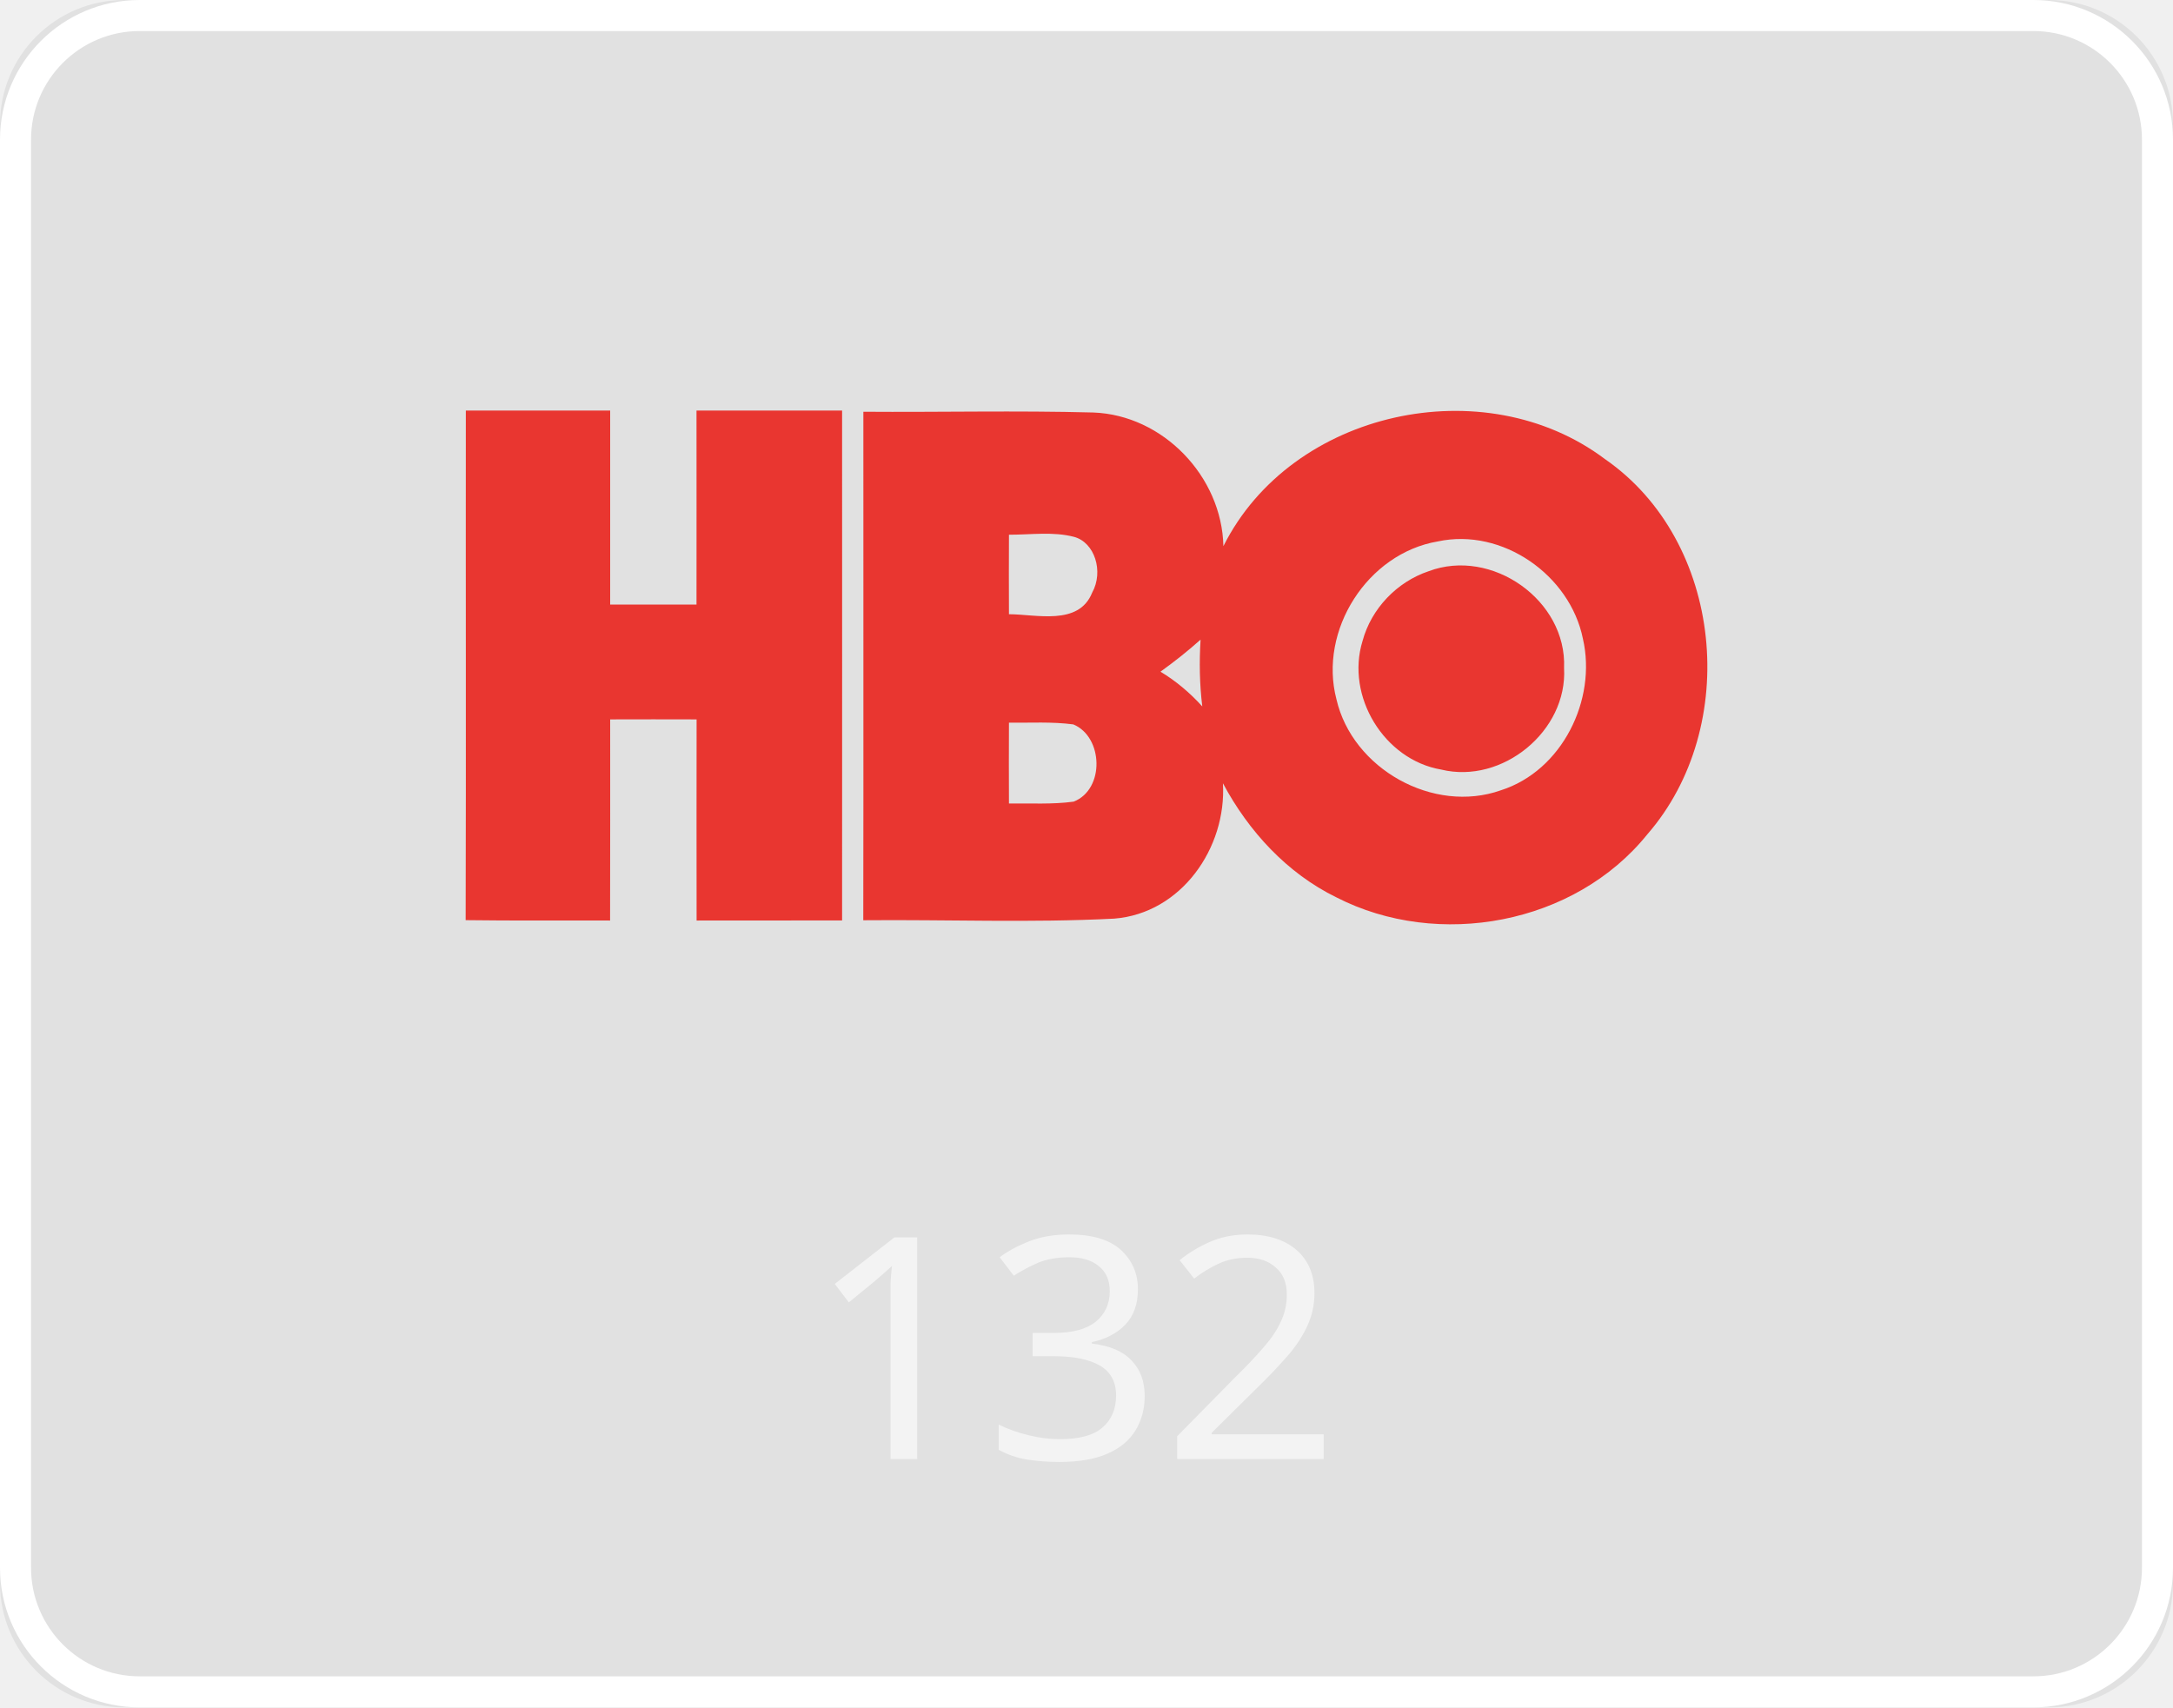
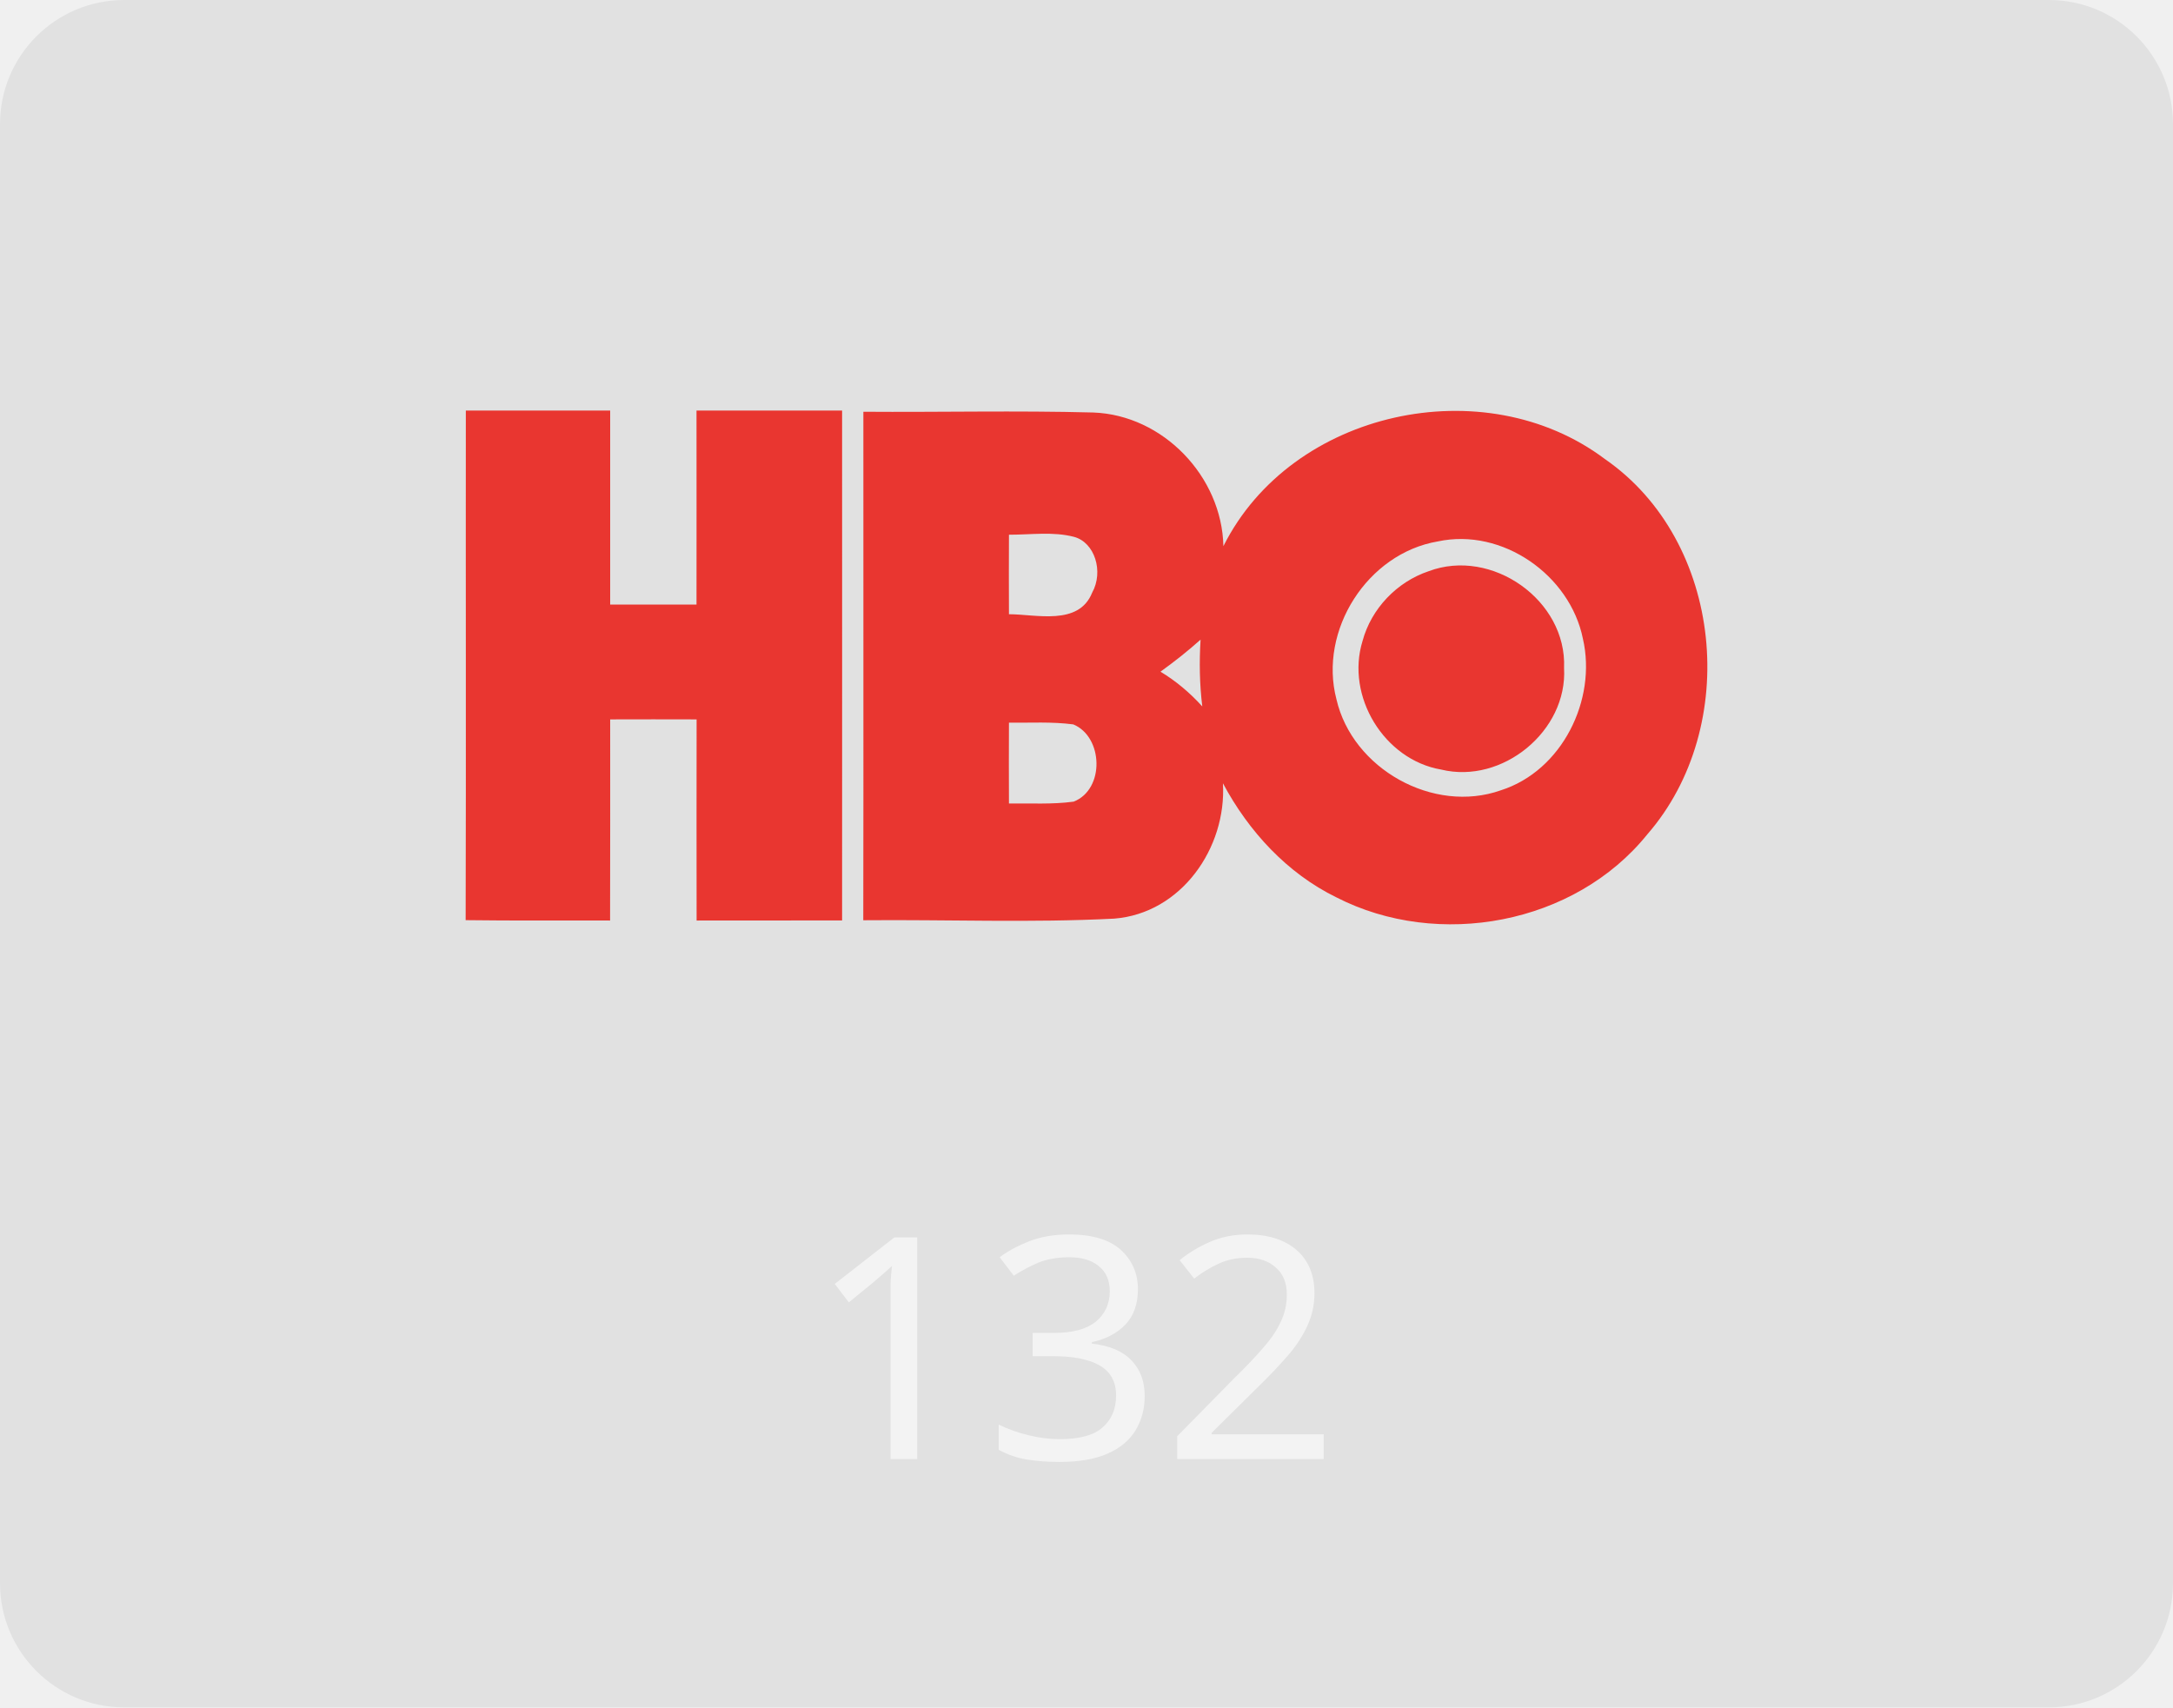
<svg xmlns="http://www.w3.org/2000/svg" xmlns:xlink="http://www.w3.org/1999/xlink" width="70px" height="55px" viewBox="0 0 70 55" version="1.1">
  <defs>
    <rect id="path-1" x="0" y="0" width="70" height="55" rx="4" />
  </defs>
  <g id="Designs" stroke="none" stroke-width="1" fill="none" fill-rule="evenodd">
    <g id="002---MCGL---En-Vivo---Default" transform="translate(-450, -1118)">
      <g id="Section-1---Puede-ver" transform="translate(0, 679)">
        <g id="On-Demand-Destacados---x4" transform="translate(40, 116)">
          <g id="Películas">
            <g id="Título-Película---x1" transform="translate(0, 323)">
              <g id="Group" transform="translate(410, 0)">
                <g id="señal-title">
                  <g id="Rectangle" style="mix-blend-mode: overlay;">
                    <use fill="#000204" fill-rule="evenodd" style="mix-blend-mode: multiply;" xlink:href="#path-1" />
-                     <rect stroke="#FFFFFF" stroke-width="1" x="0.5" y="0.5" width="69" height="54" rx="4" />
                  </g>
                  <g id="hbo" transform="translate(15, 13)" fill="#E93630" fill-rule="nonzero">
                    <path d="M31.018,5.402 C33.051,4.633 35.478,6.335 35.384,8.518 C35.5,10.546 33.396,12.271 31.424,11.79 C29.588,11.476 28.341,9.427 28.893,7.646 C29.174,6.606 30,5.744 31.018,5.402 M17.502,10.28 C17.498,11.146 17.498,12.015 17.502,12.884 C18.197,12.872 18.895,12.918 19.587,12.823 C20.596,12.427 20.541,10.735 19.575,10.335 C18.886,10.244 18.191,10.287 17.502,10.28 M22.383,8.637 C22.886,8.939 23.334,9.32 23.73,9.756 C23.642,9.04 23.63,8.32 23.675,7.604 C23.265,7.973 22.831,8.314 22.383,8.637 M31.317,4.441 C29.049,4.825 27.469,7.308 28.052,9.527 C28.567,11.765 31.174,13.229 33.35,12.457 C35.317,11.829 36.446,9.545 35.991,7.575 C35.577,5.524 33.394,3.994 31.317,4.441 M17.502,6.786 C18.374,6.786 19.748,7.17 20.181,6.094 C20.562,5.408 20.263,4.468 19.595,4.293 C18.928,4.119 18.224,4.225 17.502,4.225 C17.498,5.079 17.498,5.933 17.502,6.786 Z M12.812,0.264 C15.278,0.282 17.748,0.222 20.215,0.288 C22.465,0.367 24.362,2.349 24.41,4.594 C26.6,0.218 32.816,-1.132 36.698,1.786 C40.528,4.433 41.083,10.415 38.064,13.879 C35.728,16.778 31.335,17.592 28.048,15.906 C26.459,15.129 25.221,13.778 24.395,12.232 C24.517,14.312 23.053,16.422 20.892,16.592 C18.203,16.73 15.501,16.619 12.809,16.644 C12.819,11.183 12.809,5.722 12.812,0.264 M0.006,0.225 C1.555,0.225 3.107,0.225 4.656,0.225 C4.656,2.307 4.656,4.389 4.656,6.475 C5.583,6.475 6.51,6.475 7.437,6.475 C7.44,4.389 7.437,2.307 7.437,0.225 C9.001,0.225 10.562,0.225 12.127,0.225 C12.13,5.7 12.127,11.174 12.127,16.65 C10.566,16.653 9.004,16.65 7.44,16.653 C7.434,14.494 7.44,12.332 7.44,10.174 C6.51,10.171 5.583,10.171 4.656,10.174 C4.656,12.332 4.659,14.494 4.653,16.653 C3.101,16.647 1.552,16.662 0,16.641 C0.015,11.168 0,5.698 0.006,0.225" id="Shape" />
                  </g>
                  <text id="132" font-family="Poppins-Light, Poppins" font-size="10" font-weight="300" fill="#FFFFFF" fill-opacity="0.6">
                    <tspan x="26" y="47">132</tspan>
                  </text>
                </g>
              </g>
            </g>
          </g>
        </g>
      </g>
    </g>
  </g>
</svg>
